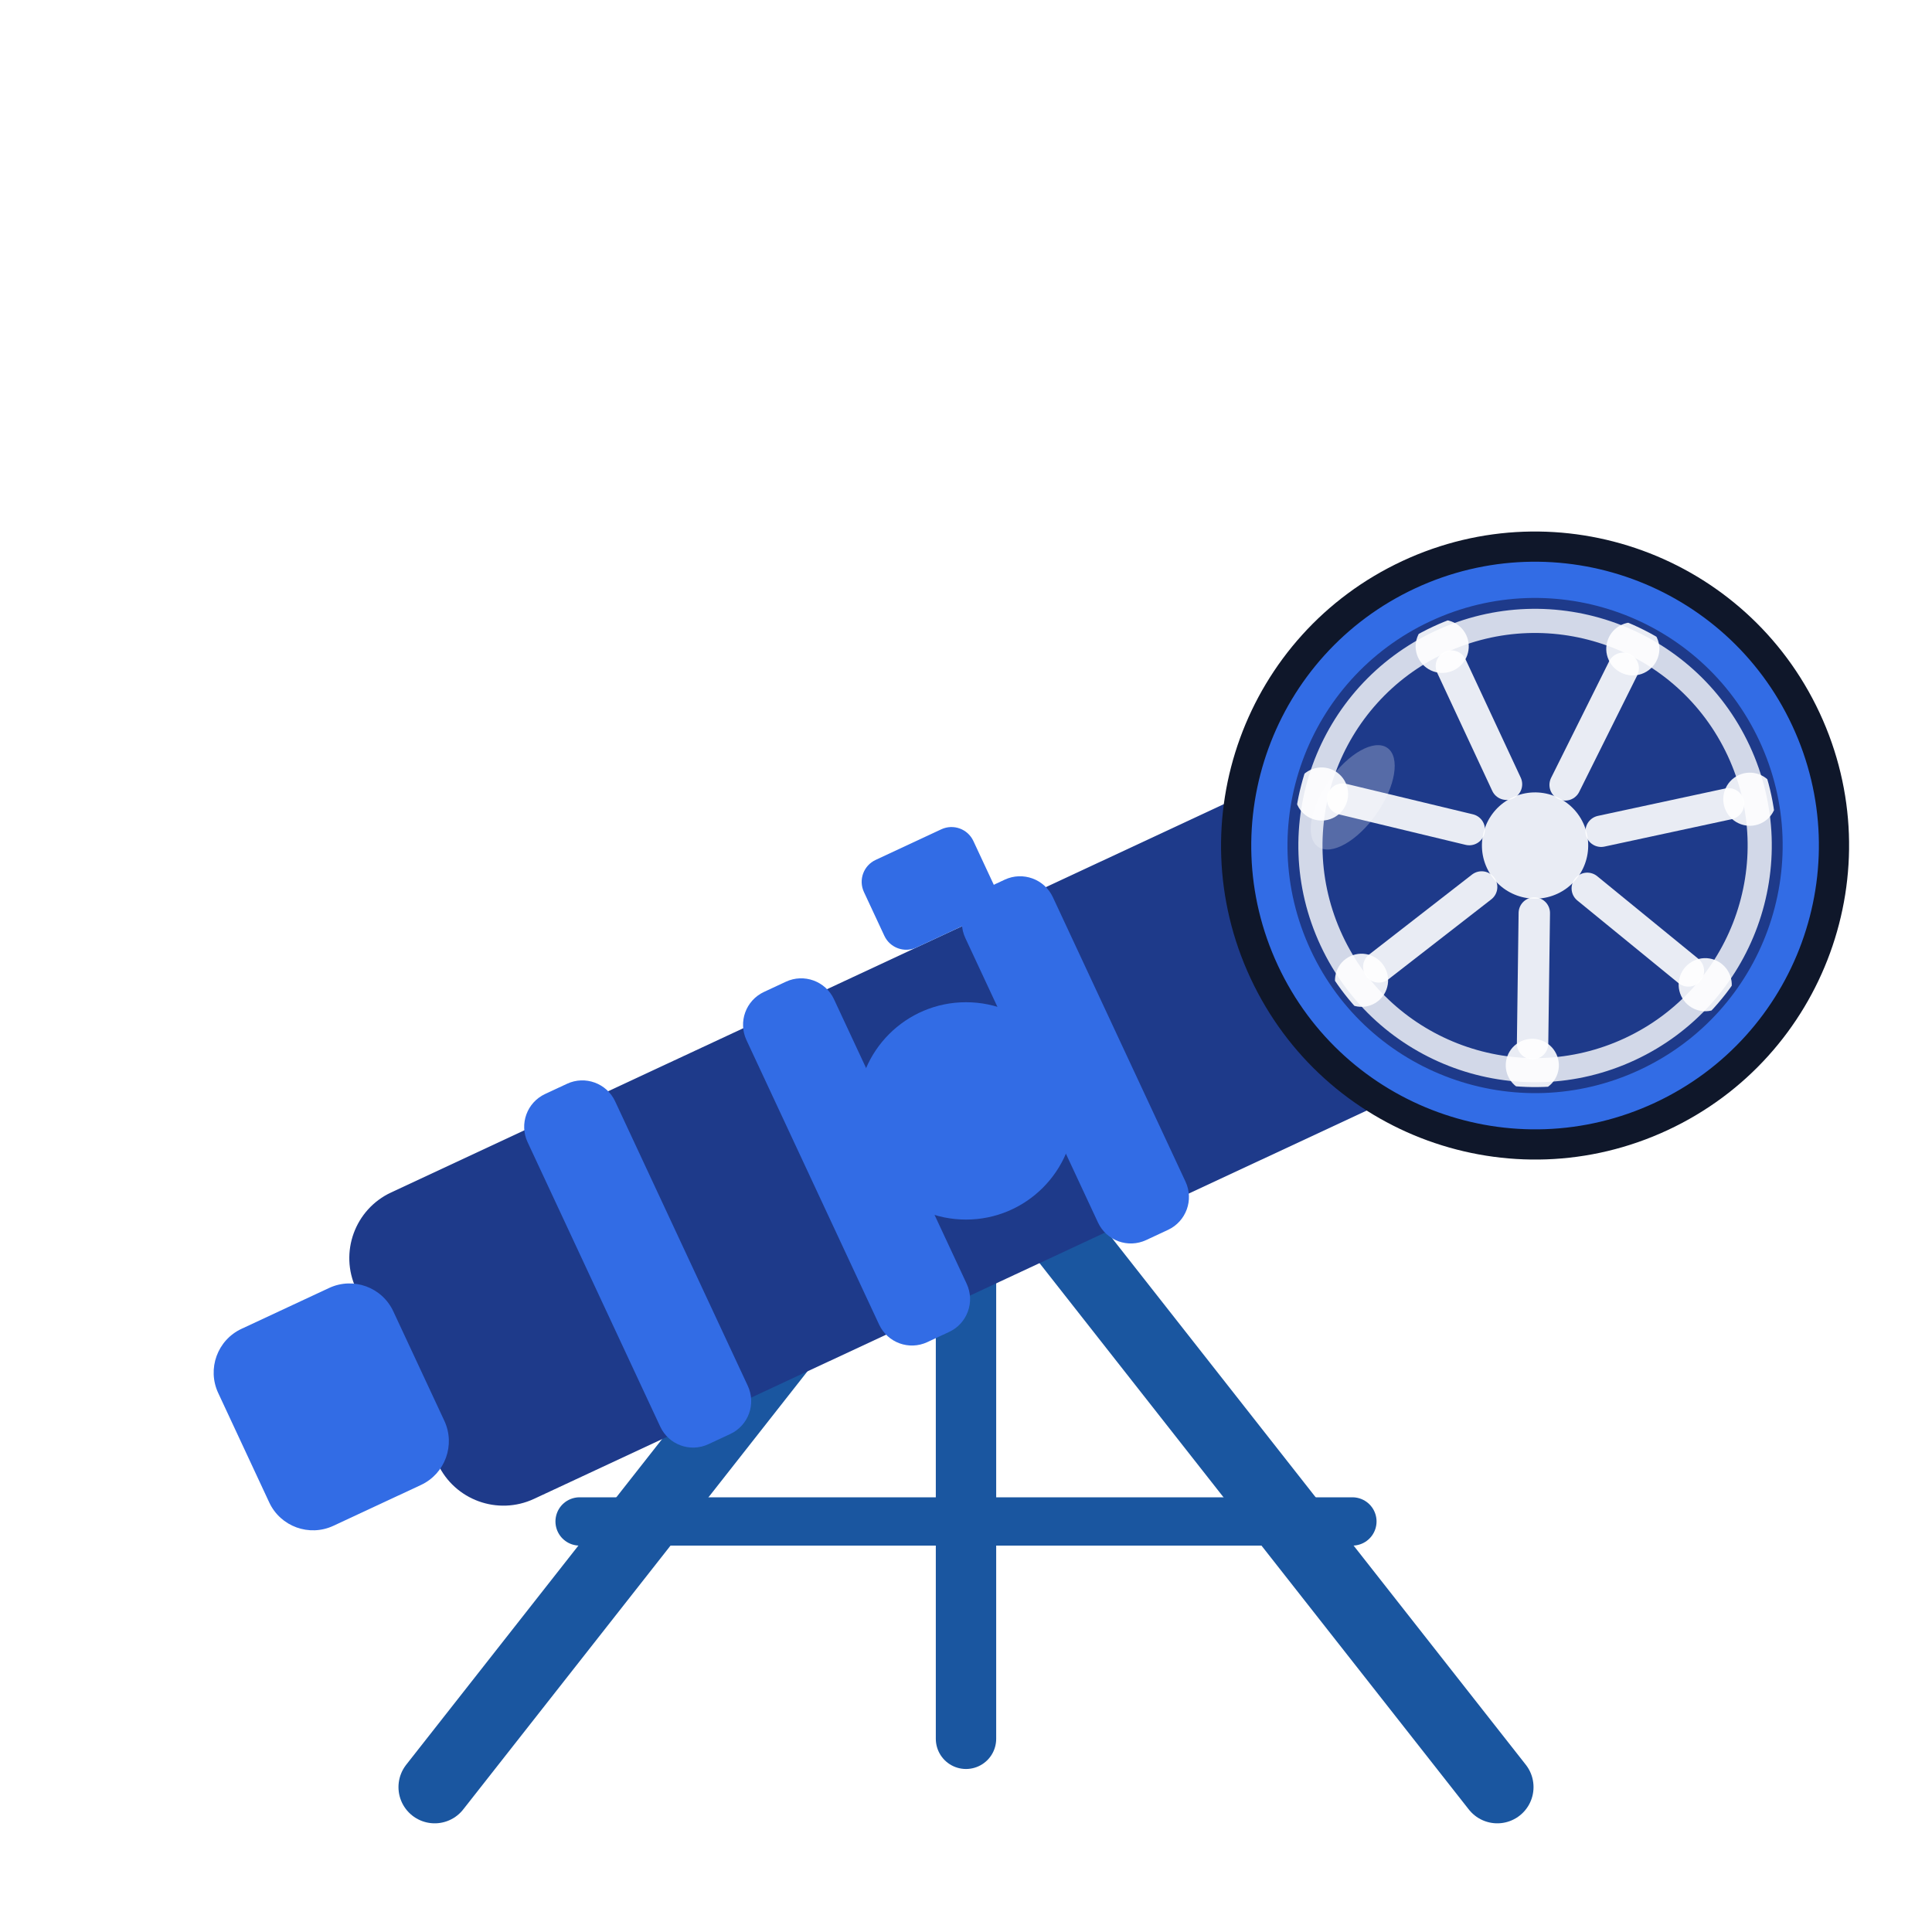
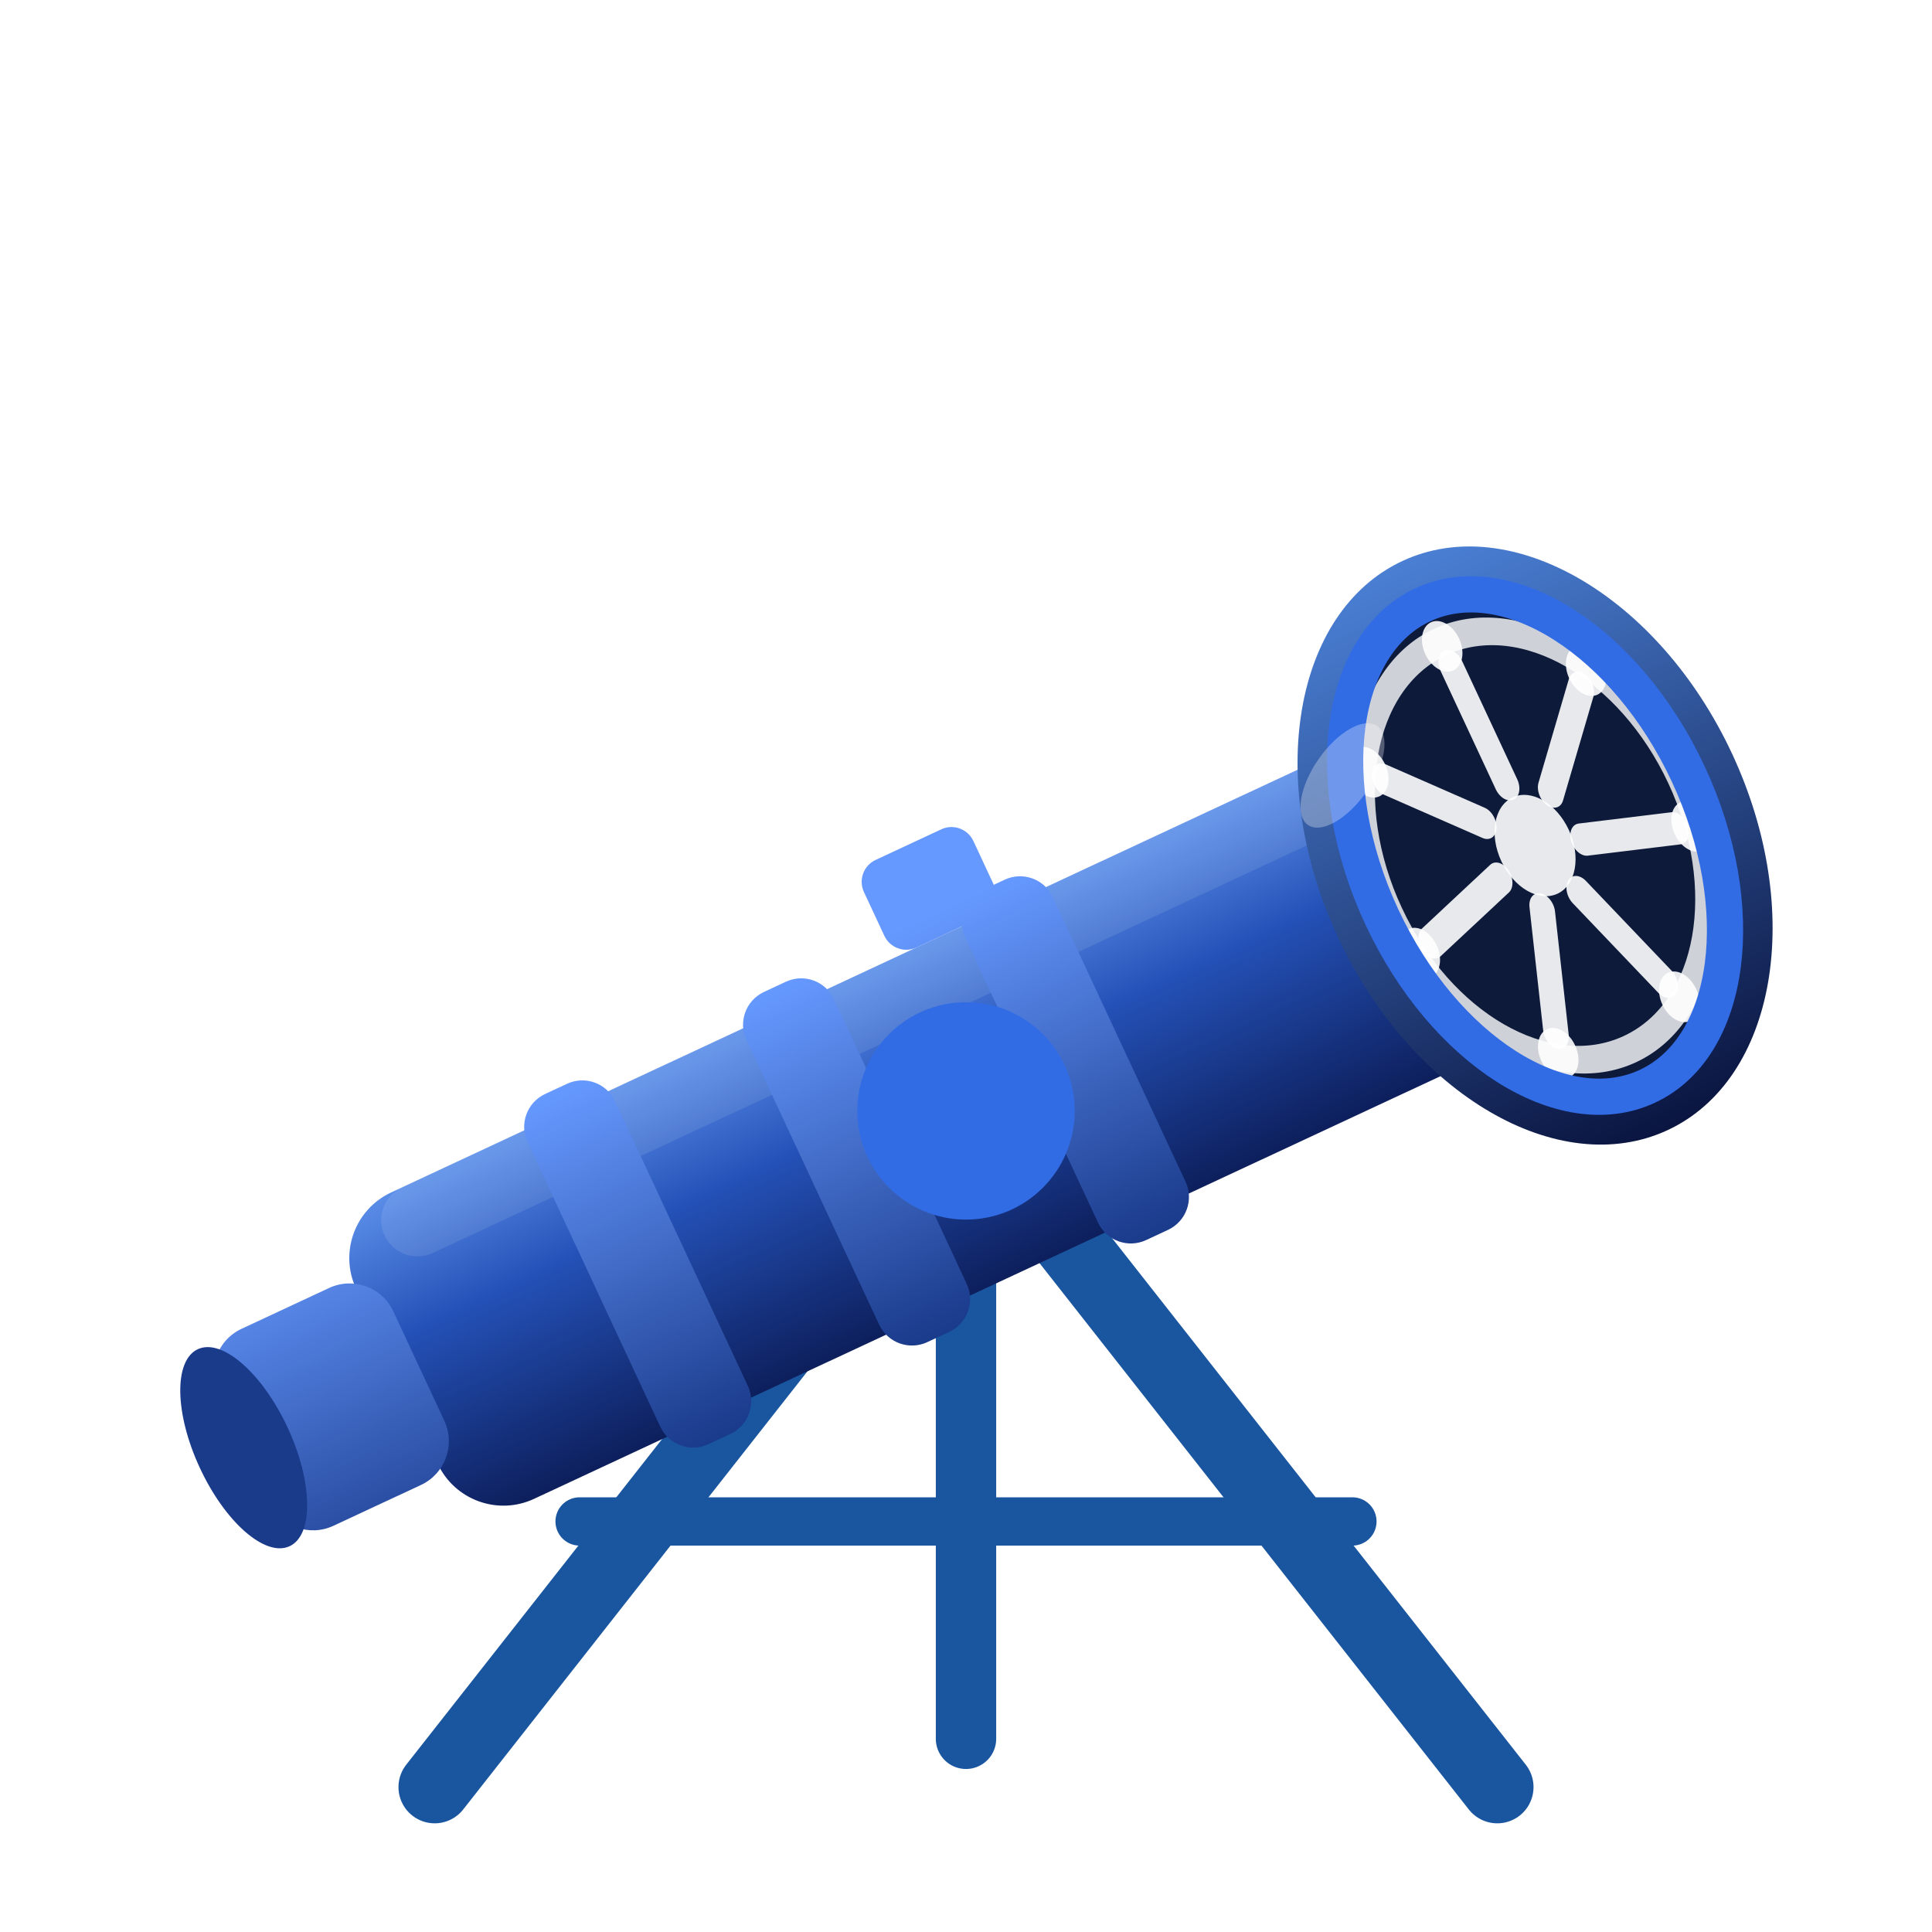
<svg xmlns="http://www.w3.org/2000/svg" width="80" height="80" viewBox="0 0 80 80" role="img" aria-label="Kepler telescope logo">
  <defs>
+     <linearGradient id="kepler-tube-grad" x1="0" y1="-7" x2="0" y2="7" gradientUnits="userSpaceOnUse">
+       <stop offset="0%" stop-color="#5a8de8" />
+       <stop offset="40%" stop-color="#2451b7" />
+       <stop offset="100%" stop-color="#0d1f5c" />
+     </linearGradient>
+     <linearGradient id="kepler-ring-grad" x1="0" y1="-8" x2="0" y2="8" gradientUnits="userSpaceOnUse">
+       <stop offset="0%" stop-color="#6699ff" />
+       <stop offset="100%" stop-color="#1a3a8a" />
+     </linearGradient>
+     <linearGradient id="kepler-rim-grad" x1="0" y1="-13" x2="0" y2="13" gradientUnits="userSpaceOnUse">
+       <stop offset="0%" stop-color="#4a7fd4" />
+       <stop offset="100%" stop-color="#0a1540" />
+     </linearGradient>
    <clipPath id="kepler-lens-clip">
-       <circle cx="26" cy="0" r="10" />
+       <ellipse cx="26" cy="0" rx="7" ry="11" />
    </clipPath>
  </defs>
  <line x1="40" y1="46" x2="18" y2="74" stroke="#1a56a0" stroke-width="3" stroke-linecap="round" />
  <line x1="40" y1="46" x2="62" y2="74" stroke="#1a56a0" stroke-width="3" stroke-linecap="round" />
  <line x1="40" y1="46" x2="40" y2="72" stroke="#1a56a0" stroke-width="2.5" stroke-linecap="round" />
  <line x1="24" y1="63" x2="56" y2="63" stroke="#1a56a0" stroke-width="2" stroke-linecap="round" />
  <g transform="translate(40,46) rotate(-25)">
-     <rect x="-26" y="-7" width="48" height="14" rx="3" fill="#1e3a8a" />
-     <rect x="-17" y="-8" width="4" height="16" rx="1.5" fill="#326ce5" />
-     <rect x="-7" y="-8" width="4" height="16" rx="1.5" fill="#326ce5" />
-     <rect x="3" y="-8" width="4" height="16" rx="1.5" fill="#326ce5" />
-     <rect x="0" y="-11" width="5" height="4" rx="1" fill="#326ce5" />
-     <rect x="-33" y="-4.5" width="8" height="9" rx="2" fill="#326ce5" />
-     <circle cx="26" cy="0" r="13" fill="#0f172a" />
-     <circle cx="26" cy="0" r="11" fill="#1e3a8a" />
+     <rect x="-26" y="-7" width="48" height="14" rx="3" fill="url(#kepler-tube-grad)" />
+     <rect x="-24" y="-7" width="44" height="3" rx="1.5" fill="rgba(255,255,255,0.1)" />
+     <rect x="-17" y="-8" width="4" height="16" rx="1.5" fill="url(#kepler-ring-grad)" />
+     <rect x="-7" y="-8" width="4" height="16" rx="1.5" fill="url(#kepler-ring-grad)" />
+     <rect x="3" y="-8" width="4" height="16" rx="1.5" fill="url(#kepler-ring-grad)" />
+     <rect x="0" y="-11" width="5" height="4" rx="1" fill="url(#kepler-ring-grad)" />
+     <rect x="-33" y="-4.5" width="8" height="9" rx="2" fill="url(#kepler-ring-grad)" />
+     <ellipse cx="-33" cy="0" rx="2" ry="4.5" fill="#1a3a8a" />
+     <ellipse cx="26" cy="0" rx="9" ry="13" fill="url(#kepler-rim-grad)" />
+     <ellipse cx="26" cy="0" rx="7" ry="11" fill="#0d1a3a" />
    <g clip-path="url(#kepler-lens-clip)">
-       <g transform="translate(26,0)">
-         <circle r="9.3" fill="none" stroke="rgba(255,255,255,0.8)" stroke-width="1" />
+       <g transform="translate(26,0) scale(0.7,1)">
+         <circle r="9.3" fill="none" stroke="rgba(255,255,255,0.8)" stroke-width="1.2" />
        <circle r="2.2" fill="rgba(255,255,255,0.9)" />
-         <line x1="0" y1="-2.8" x2="0" y2="-8.2" stroke="rgba(255,255,255,0.9)" stroke-width="1.3" stroke-linecap="round" />
+         <line x1="0" y1="-2.8" x2="0" y2="-8.2" stroke="rgba(255,255,255,0.9)" stroke-width="1.4" stroke-linecap="round" />
        <circle cx="0" cy="-9.1" r="1.1" fill="rgba(255,255,255,0.9)" />
-         <line x1="-2.19" y1="-1.75" x2="-6.41" y2="-5.11" stroke="rgba(255,255,255,0.9)" stroke-width="1.3" stroke-linecap="round" />
+         <line x1="-2.19" y1="-1.75" x2="-6.41" y2="-5.11" stroke="rgba(255,255,255,0.9)" stroke-width="1.4" stroke-linecap="round" />
        <circle cx="-7.11" cy="-5.67" r="1.1" fill="rgba(255,255,255,0.9)" />
-         <line x1="-2.73" y1="0.62" x2="-7.99" y2="1.82" stroke="rgba(255,255,255,0.9)" stroke-width="1.3" stroke-linecap="round" />
+         <line x1="-2.73" y1="0.62" x2="-7.99" y2="1.82" stroke="rgba(255,255,255,0.9)" stroke-width="1.4" stroke-linecap="round" />
        <circle cx="-8.87" cy="2.02" r="1.1" fill="rgba(255,255,255,0.9)" />
-         <line x1="-1.21" y1="2.52" x2="-3.56" y2="7.39" stroke="rgba(255,255,255,0.9)" stroke-width="1.3" stroke-linecap="round" />
+         <line x1="-1.21" y1="2.52" x2="-3.56" y2="7.39" stroke="rgba(255,255,255,0.9)" stroke-width="1.4" stroke-linecap="round" />
        <circle cx="-3.95" cy="8.2" r="1.1" fill="rgba(255,255,255,0.9)" />
-         <line x1="1.21" y1="2.52" x2="3.56" y2="7.39" stroke="rgba(255,255,255,0.9)" stroke-width="1.3" stroke-linecap="round" />
+         <line x1="1.21" y1="2.52" x2="3.56" y2="7.39" stroke="rgba(255,255,255,0.9)" stroke-width="1.4" stroke-linecap="round" />
        <circle cx="3.95" cy="8.2" r="1.1" fill="rgba(255,255,255,0.9)" />
-         <line x1="2.73" y1="0.62" x2="7.99" y2="1.82" stroke="rgba(255,255,255,0.9)" stroke-width="1.3" stroke-linecap="round" />
+         <line x1="2.73" y1="0.62" x2="7.99" y2="1.82" stroke="rgba(255,255,255,0.9)" stroke-width="1.4" stroke-linecap="round" />
        <circle cx="8.87" cy="2.02" r="1.1" fill="rgba(255,255,255,0.9)" />
-         <line x1="2.19" y1="-1.75" x2="6.41" y2="-5.11" stroke="rgba(255,255,255,0.9)" stroke-width="1.3" stroke-linecap="round" />
+         <line x1="2.19" y1="-1.75" x2="6.41" y2="-5.11" stroke="rgba(255,255,255,0.9)" stroke-width="1.4" stroke-linecap="round" />
        <circle cx="7.11" cy="-5.67" r="1.1" fill="rgba(255,255,255,0.9)" />
      </g>
    </g>
-     <circle cx="26" cy="0" r="11" fill="none" stroke="#326ce5" stroke-width="1.5" />
-     <ellipse cx="20" cy="-5" rx="2.5" ry="1.2" fill="rgba(255,255,255,0.25)" transform="rotate(-30,20,-5)" />
+     <ellipse cx="26" cy="0" rx="7" ry="11" fill="none" stroke="#326ce5" stroke-width="1.5" />
+     <ellipse cx="20" cy="-6" rx="2.5" ry="1.2" fill="rgba(255,255,255,0.3)" transform="rotate(-30,20,-6)" />
  </g>
  <circle cx="40" cy="46" r="4.5" fill="#326ce5" />
</svg>
